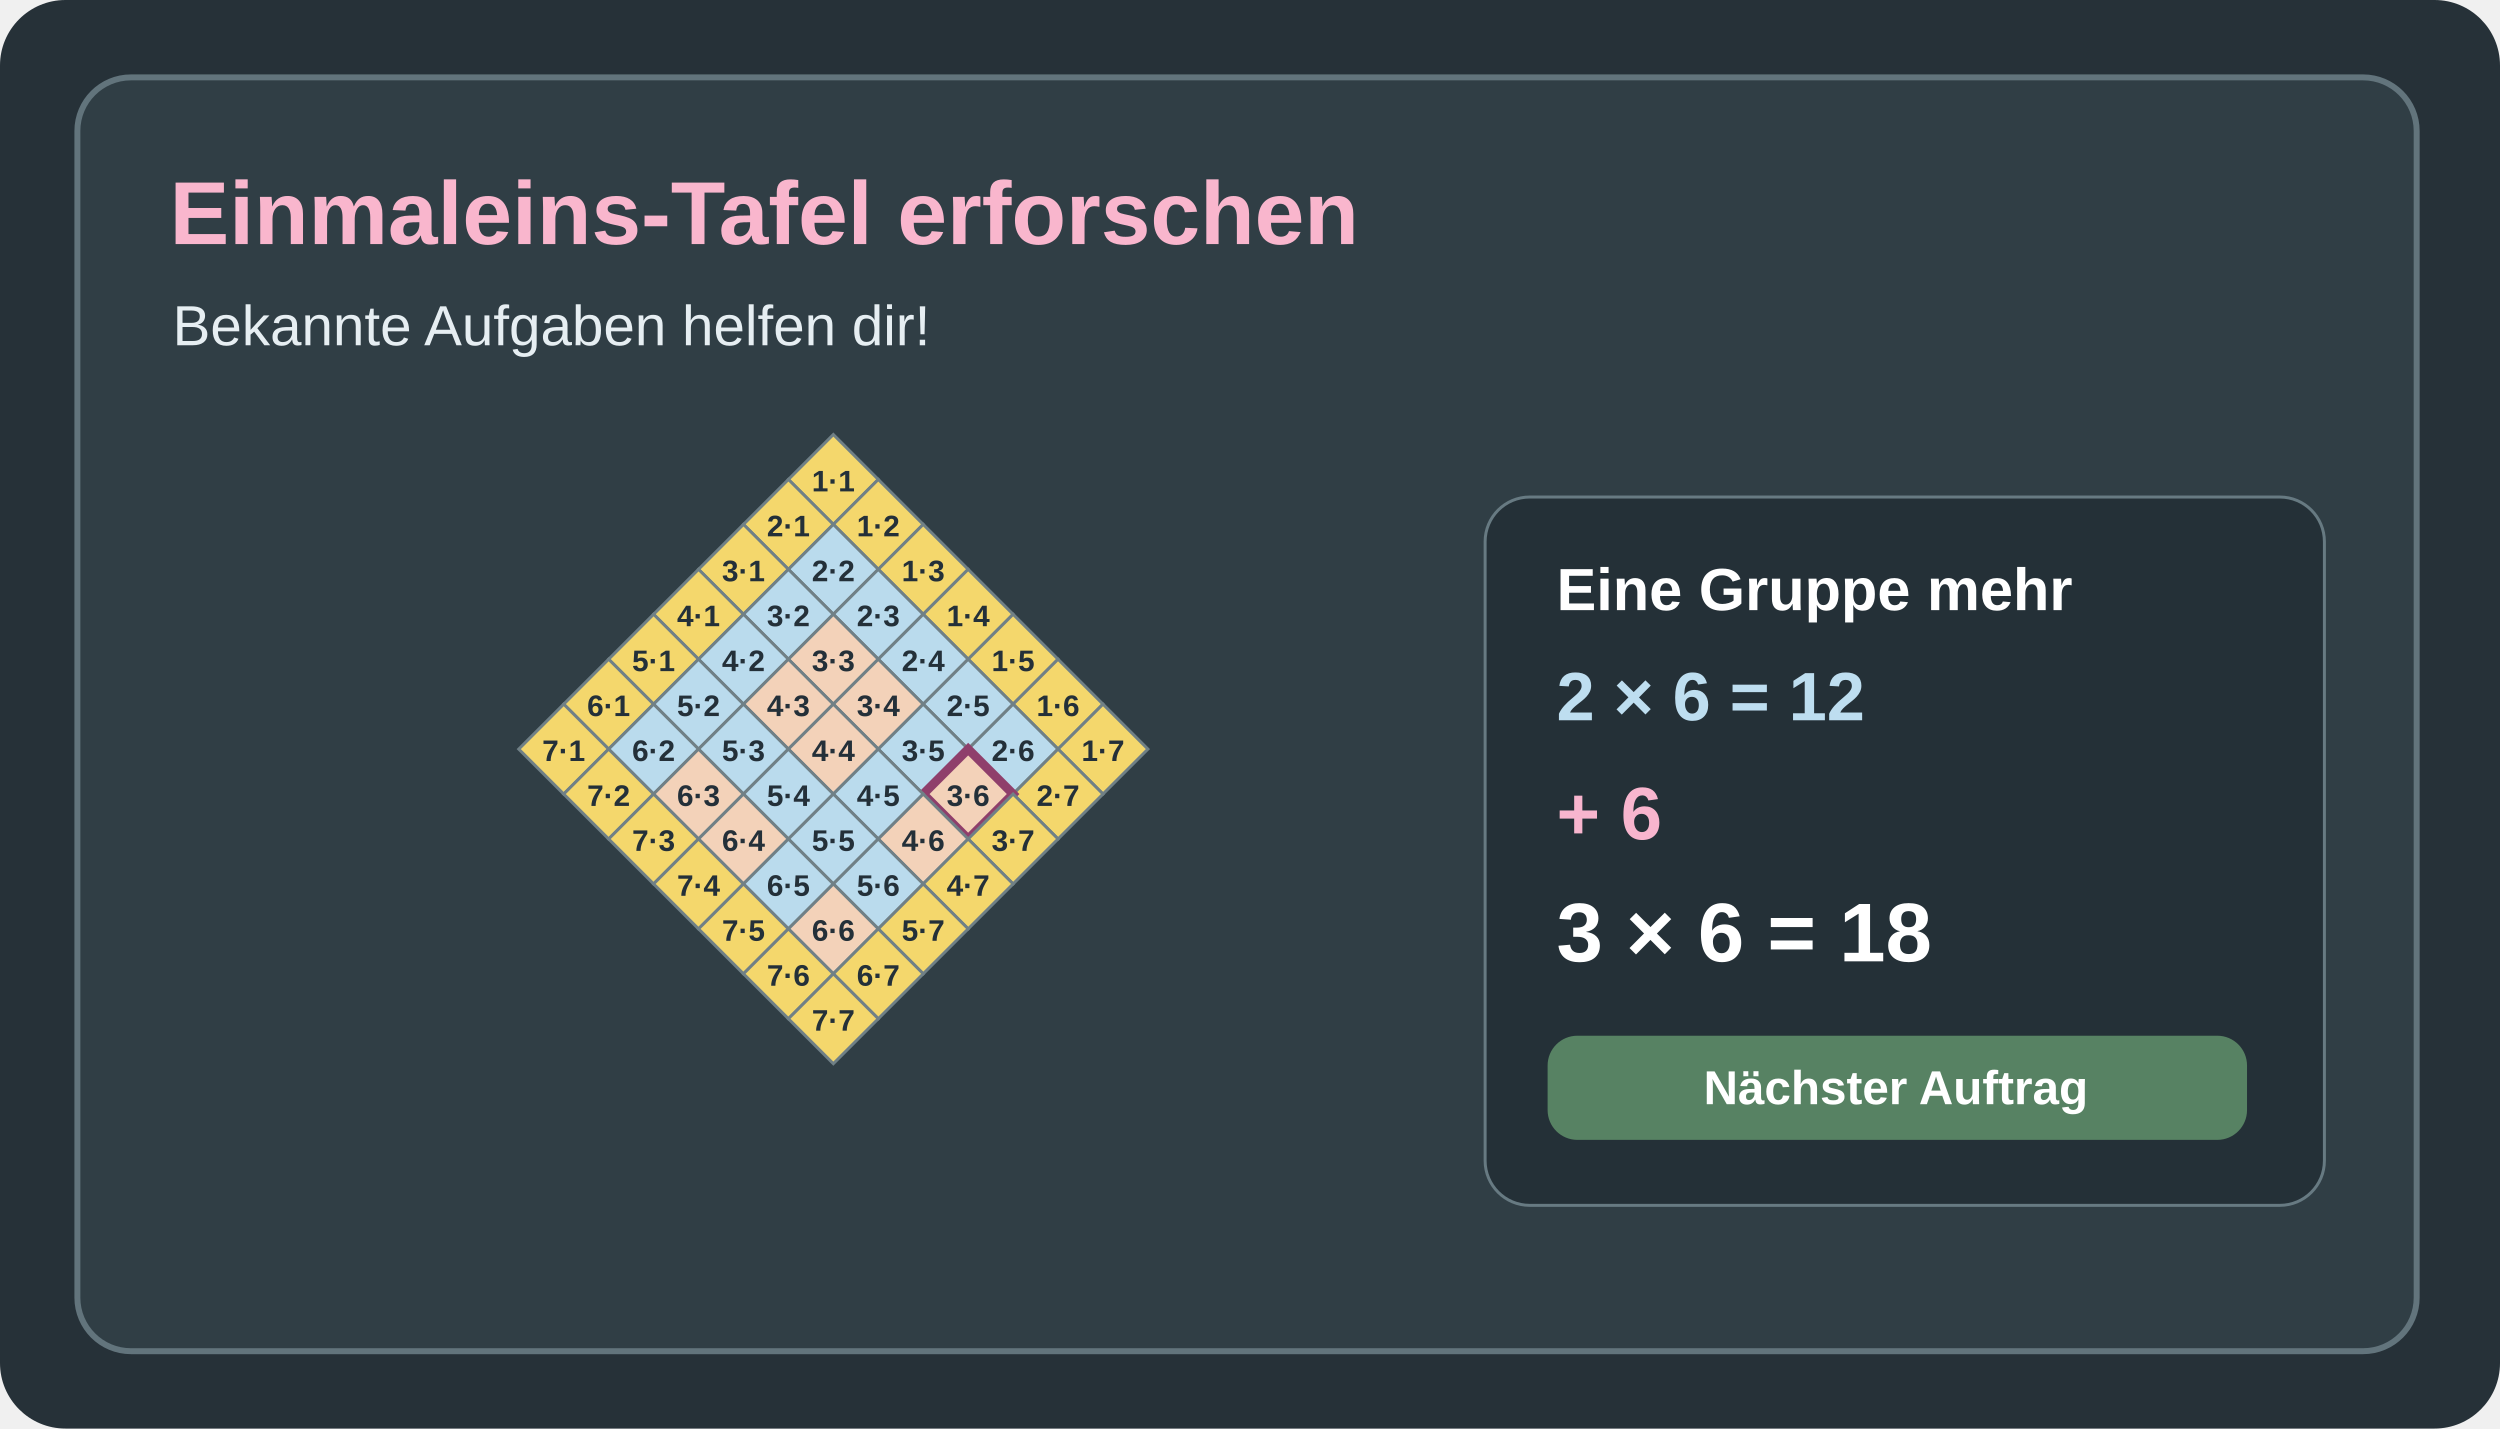
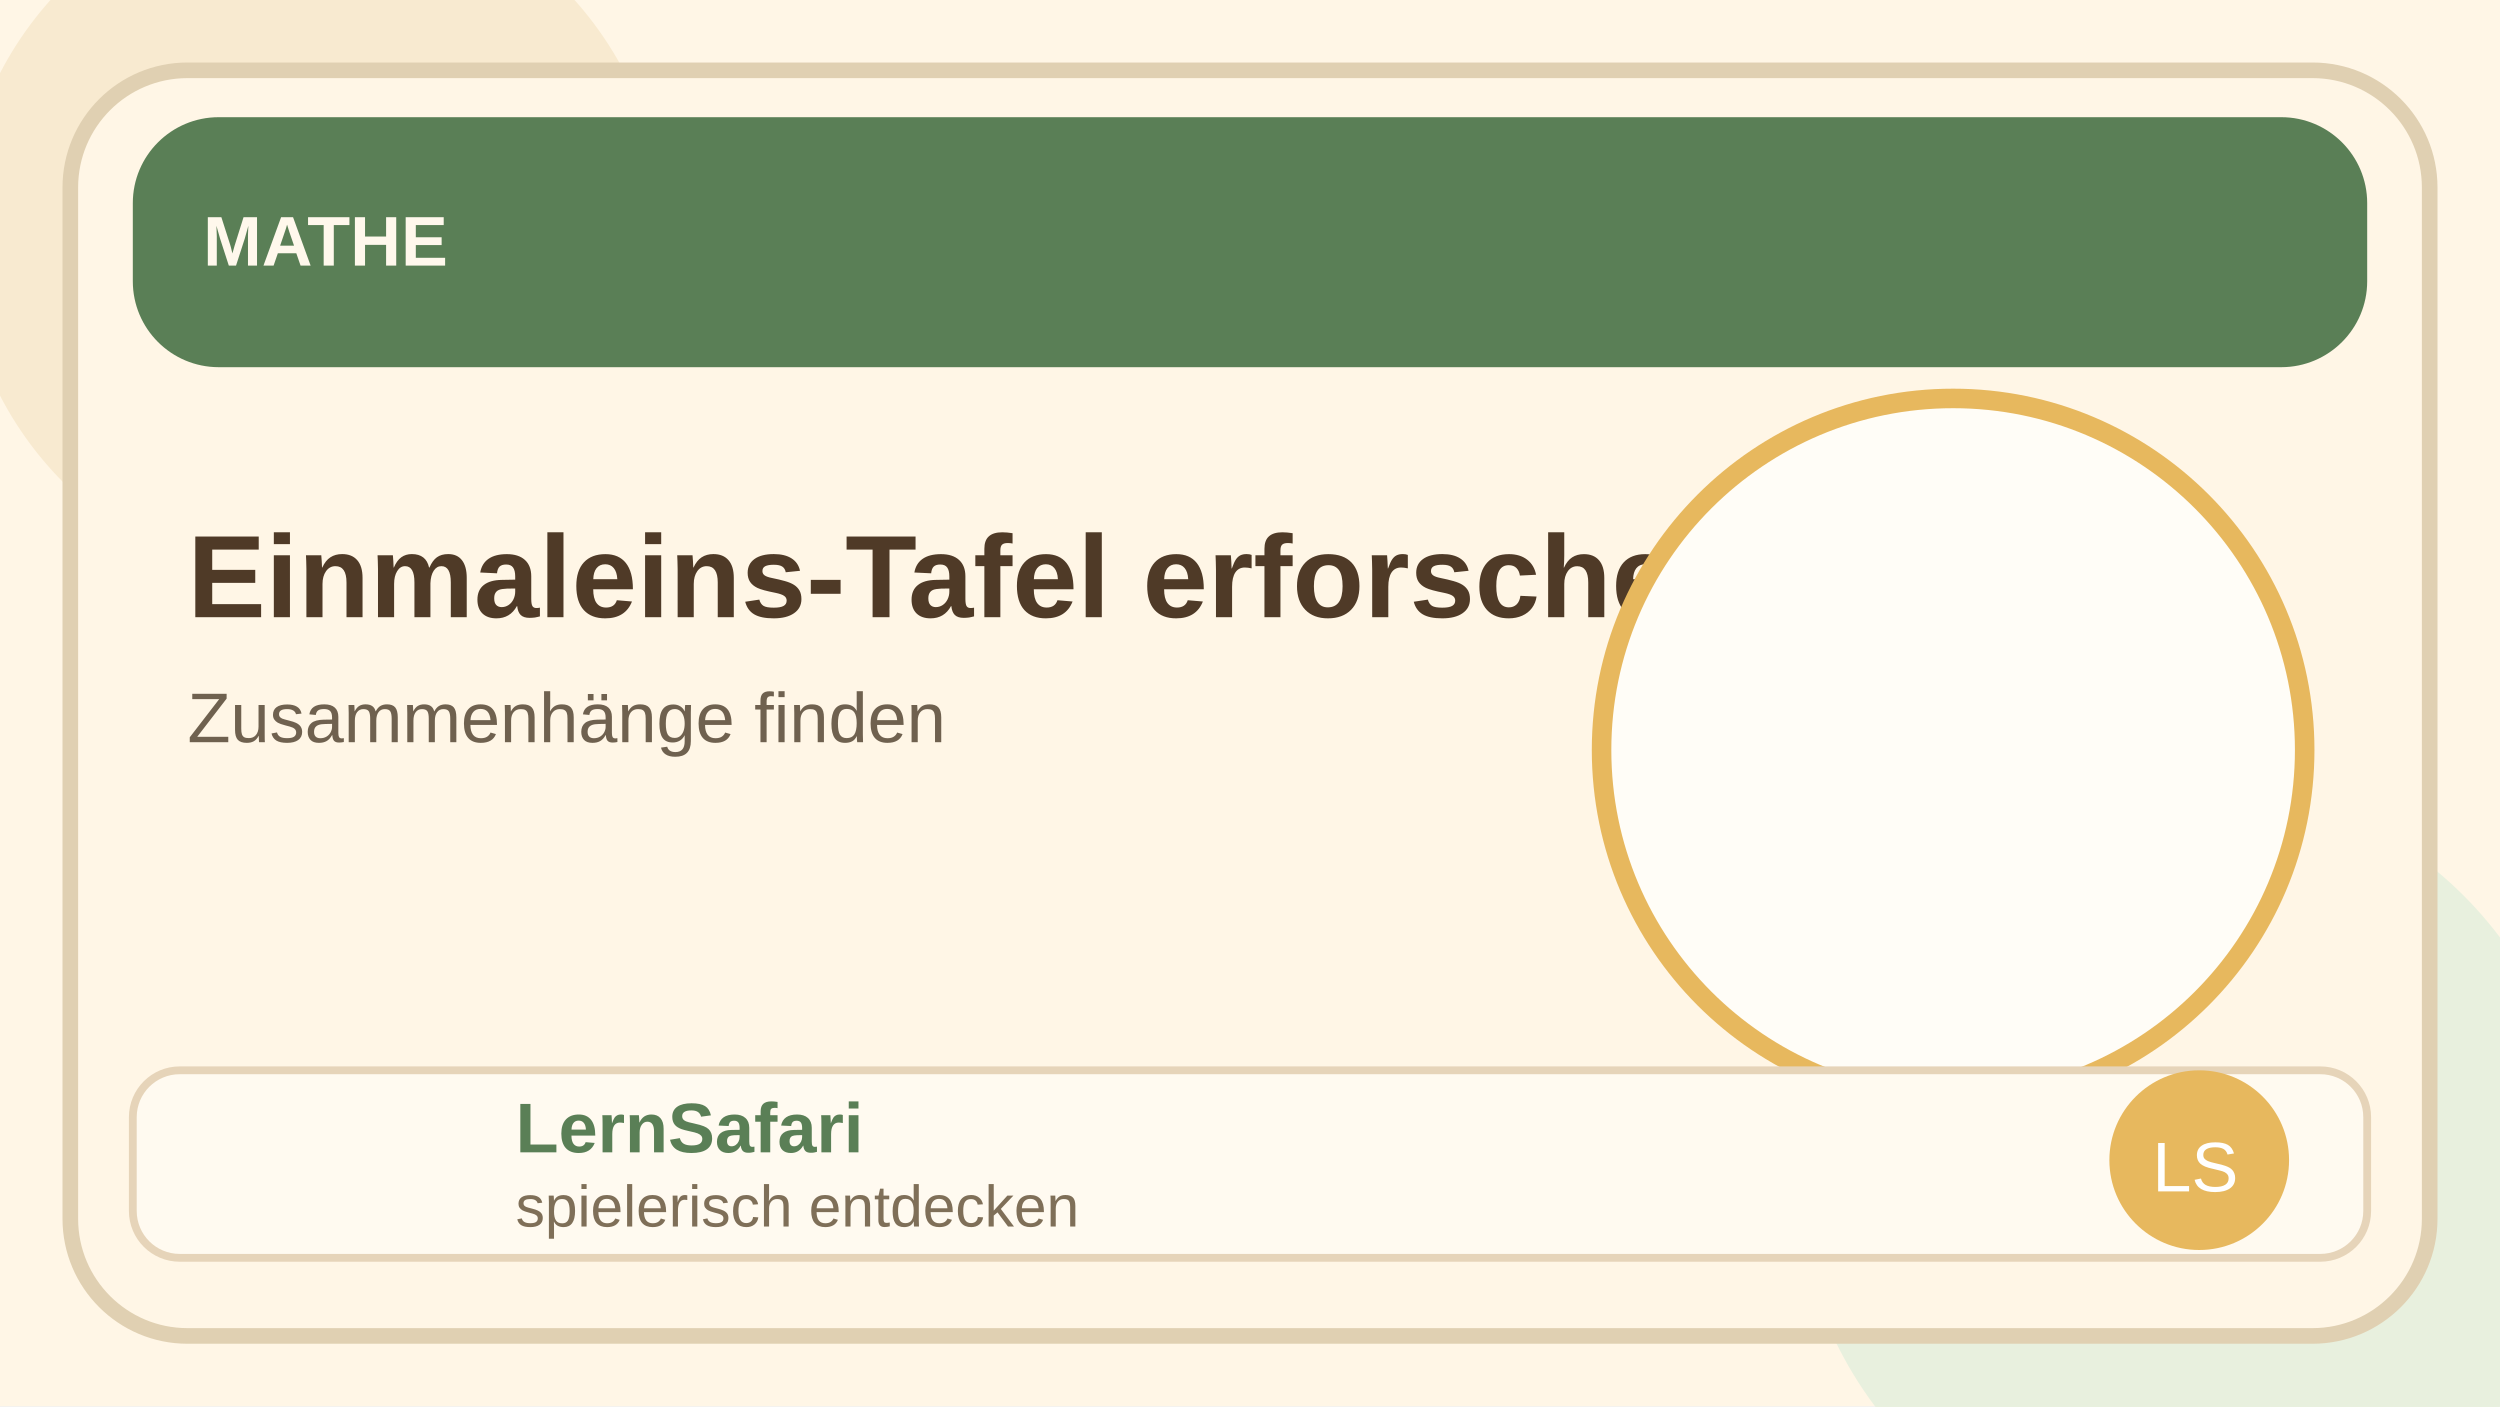
- <svg xmlns="http://www.w3.org/2000/svg" width="840" height="480" viewBox="0 0 840 480">
-   <rect width="840" height="480" rx="22" fill="#263138" />
-   <rect x="26" y="26" width="786" height="428" rx="18" fill="#303e45" stroke="#62747c" stroke-width="2" />
-   <text x="57" y="82" font-family="Arial,sans-serif" fill="#f9b6cd" font-weight="bold" font-size="30">Einmaleins-Tafel erforschen</text>
-   <text x="58" y="116" font-family="Arial,sans-serif" fill="#e6eef2" font-size="19">Bekannte Aufgaben helfen dir!</text>
-   <g id="diamond">
-     <polygon points="280.0,146.0 295.1,161.1 280.0,176.2 264.9,161.1" fill="#f4d76c" stroke="#708086" stroke-width="1" />
-     <text x="280.0" y="165.1" fill="#243039" text-anchor="middle" font-family="Arial,sans-serif" font-weight="bold" font-size="10">1·1</text>
-     <polygon points="295.1,161.1 310.2,176.2 295.1,191.3 280.0,176.2" fill="#f4d76c" stroke="#708086" stroke-width="1" />
-     <text x="295.1" y="180.2" fill="#243039" text-anchor="middle" font-family="Arial,sans-serif" font-weight="bold" font-size="10">1·2</text>
-     <polygon points="310.2,176.2 325.3,191.3 310.2,206.4 295.1,191.3" fill="#f4d76c" stroke="#708086" stroke-width="1" />
-     <text x="310.2" y="195.3" fill="#243039" text-anchor="middle" font-family="Arial,sans-serif" font-weight="bold" font-size="10">1·3</text>
-     <polygon points="325.3,191.3 340.4,206.4 325.3,221.5 310.2,206.4" fill="#f4d76c" stroke="#708086" stroke-width="1" />
-     <text x="325.3" y="210.4" fill="#243039" text-anchor="middle" font-family="Arial,sans-serif" font-weight="bold" font-size="10">1·4</text>
-     <polygon points="340.4,206.4 355.5,221.5 340.4,236.6 325.3,221.5" fill="#f4d76c" stroke="#708086" stroke-width="1" />
-     <text x="340.4" y="225.5" fill="#243039" text-anchor="middle" font-family="Arial,sans-serif" font-weight="bold" font-size="10">1·5</text>
-     <polygon points="355.5,221.5 370.6,236.6 355.5,251.7 340.4,236.6" fill="#f4d76c" stroke="#708086" stroke-width="1" />
-     <text x="355.5" y="240.6" fill="#243039" text-anchor="middle" font-family="Arial,sans-serif" font-weight="bold" font-size="10">1·6</text>
-     <polygon points="370.6,236.6 385.7,251.7 370.6,266.8 355.5,251.7" fill="#f4d76c" stroke="#708086" stroke-width="1" />
-     <text x="370.6" y="255.7" fill="#243039" text-anchor="middle" font-family="Arial,sans-serif" font-weight="bold" font-size="10">1·7</text>
-     <polygon points="264.9,161.1 280.0,176.2 264.9,191.3 249.8,176.2" fill="#f4d76c" stroke="#708086" stroke-width="1" />
-     <text x="264.9" y="180.2" fill="#243039" text-anchor="middle" font-family="Arial,sans-serif" font-weight="bold" font-size="10">2·1</text>
-     <polygon points="280.0,176.2 295.1,191.3 280.0,206.4 264.9,191.3" fill="#badbed" stroke="#708086" stroke-width="1" />
-     <text x="280.0" y="195.3" fill="#243039" text-anchor="middle" font-family="Arial,sans-serif" font-weight="bold" font-size="10">2·2</text>
-     <polygon points="295.1,191.3 310.2,206.4 295.1,221.5 280.0,206.4" fill="#badbed" stroke="#708086" stroke-width="1" />
-     <text x="295.1" y="210.4" fill="#243039" text-anchor="middle" font-family="Arial,sans-serif" font-weight="bold" font-size="10">2·3</text>
-     <polygon points="310.2,206.4 325.3,221.5 310.2,236.6 295.1,221.5" fill="#badbed" stroke="#708086" stroke-width="1" />
-     <text x="310.2" y="225.5" fill="#243039" text-anchor="middle" font-family="Arial,sans-serif" font-weight="bold" font-size="10">2·4</text>
-     <polygon points="325.3,221.5 340.4,236.6 325.3,251.7 310.2,236.6" fill="#badbed" stroke="#708086" stroke-width="1" />
-     <text x="325.3" y="240.6" fill="#243039" text-anchor="middle" font-family="Arial,sans-serif" font-weight="bold" font-size="10">2·5</text>
-     <polygon points="340.4,236.6 355.5,251.7 340.4,266.8 325.3,251.7" fill="#badbed" stroke="#708086" stroke-width="1" />
-     <text x="340.4" y="255.7" fill="#243039" text-anchor="middle" font-family="Arial,sans-serif" font-weight="bold" font-size="10">2·6</text>
-     <polygon points="355.5,251.7 370.6,266.8 355.5,281.9 340.4,266.8" fill="#f4d76c" stroke="#708086" stroke-width="1" />
-     <text x="355.5" y="270.8" fill="#243039" text-anchor="middle" font-family="Arial,sans-serif" font-weight="bold" font-size="10">2·7</text>
-     <polygon points="249.8,176.2 264.9,191.3 249.8,206.4 234.7,191.3" fill="#f4d76c" stroke="#708086" stroke-width="1" />
-     <text x="249.8" y="195.3" fill="#243039" text-anchor="middle" font-family="Arial,sans-serif" font-weight="bold" font-size="10">3·1</text>
-     <polygon points="264.9,191.3 280.0,206.4 264.9,221.5 249.8,206.4" fill="#badbed" stroke="#708086" stroke-width="1" />
-     <text x="264.9" y="210.4" fill="#243039" text-anchor="middle" font-family="Arial,sans-serif" font-weight="bold" font-size="10">3·2</text>
-     <polygon points="280.0,206.4 295.1,221.5 280.0,236.6 264.9,221.5" fill="#f3d2b9" stroke="#708086" stroke-width="1" />
-     <text x="280.0" y="225.5" fill="#243039" text-anchor="middle" font-family="Arial,sans-serif" font-weight="bold" font-size="10">3·3</text>
-     <polygon points="295.1,221.5 310.2,236.6 295.1,251.7 280.0,236.6" fill="#f3d2b9" stroke="#708086" stroke-width="1" />
-     <text x="295.1" y="240.6" fill="#243039" text-anchor="middle" font-family="Arial,sans-serif" font-weight="bold" font-size="10">3·4</text>
-     <polygon points="310.2,236.6 325.3,251.7 310.2,266.8 295.1,251.7" fill="#badbed" stroke="#708086" stroke-width="1" />
-     <text x="310.2" y="255.7" fill="#243039" text-anchor="middle" font-family="Arial,sans-serif" font-weight="bold" font-size="10">3·5</text>
-     <polygon points="325.3,251.7 340.4,266.8 325.3,281.9 310.2,266.8" fill="#f3d2b9" stroke="#8f3f6b" stroke-width="3" />
-     <text x="325.3" y="270.8" fill="#243039" text-anchor="middle" font-family="Arial,sans-serif" font-weight="bold" font-size="10">3·6</text>
-     <polygon points="340.4,266.8 355.5,281.9 340.4,297.0 325.3,281.9" fill="#f4d76c" stroke="#708086" stroke-width="1" />
-     <text x="340.4" y="285.9" fill="#243039" text-anchor="middle" font-family="Arial,sans-serif" font-weight="bold" font-size="10">3·7</text>
-     <polygon points="234.7,191.3 249.8,206.4 234.7,221.5 219.6,206.4" fill="#f4d76c" stroke="#708086" stroke-width="1" />
-     <text x="234.7" y="210.4" fill="#243039" text-anchor="middle" font-family="Arial,sans-serif" font-weight="bold" font-size="10">4·1</text>
-     <polygon points="249.8,206.4 264.9,221.5 249.8,236.6 234.7,221.5" fill="#badbed" stroke="#708086" stroke-width="1" />
-     <text x="249.8" y="225.5" fill="#243039" text-anchor="middle" font-family="Arial,sans-serif" font-weight="bold" font-size="10">4·2</text>
-     <polygon points="264.9,221.5 280.0,236.6 264.9,251.7 249.8,236.6" fill="#f3d2b9" stroke="#708086" stroke-width="1" />
-     <text x="264.9" y="240.6" fill="#243039" text-anchor="middle" font-family="Arial,sans-serif" font-weight="bold" font-size="10">4·3</text>
-     <polygon points="280.0,236.6 295.1,251.7 280.0,266.8 264.9,251.7" fill="#f3d2b9" stroke="#708086" stroke-width="1" />
-     <text x="280.0" y="255.7" fill="#243039" text-anchor="middle" font-family="Arial,sans-serif" font-weight="bold" font-size="10">4·4</text>
-     <polygon points="295.1,251.7 310.2,266.8 295.1,281.9 280.0,266.8" fill="#badbed" stroke="#708086" stroke-width="1" />
-     <text x="295.1" y="270.8" fill="#243039" text-anchor="middle" font-family="Arial,sans-serif" font-weight="bold" font-size="10">4·5</text>
-     <polygon points="310.2,266.8 325.3,281.9 310.2,297.0 295.1,281.9" fill="#f3d2b9" stroke="#708086" stroke-width="1" />
-     <text x="310.2" y="285.9" fill="#243039" text-anchor="middle" font-family="Arial,sans-serif" font-weight="bold" font-size="10">4·6</text>
-     <polygon points="325.3,281.9 340.4,297.0 325.3,312.1 310.2,297.0" fill="#f4d76c" stroke="#708086" stroke-width="1" />
-     <text x="325.3" y="301.0" fill="#243039" text-anchor="middle" font-family="Arial,sans-serif" font-weight="bold" font-size="10">4·7</text>
-     <polygon points="219.6,206.4 234.7,221.5 219.6,236.6 204.5,221.5" fill="#f4d76c" stroke="#708086" stroke-width="1" />
-     <text x="219.6" y="225.5" fill="#243039" text-anchor="middle" font-family="Arial,sans-serif" font-weight="bold" font-size="10">5·1</text>
-     <polygon points="234.7,221.5 249.8,236.6 234.7,251.7 219.6,236.6" fill="#badbed" stroke="#708086" stroke-width="1" />
-     <text x="234.7" y="240.6" fill="#243039" text-anchor="middle" font-family="Arial,sans-serif" font-weight="bold" font-size="10">5·2</text>
-     <polygon points="249.8,236.6 264.9,251.7 249.8,266.8 234.7,251.7" fill="#badbed" stroke="#708086" stroke-width="1" />
-     <text x="249.8" y="255.7" fill="#243039" text-anchor="middle" font-family="Arial,sans-serif" font-weight="bold" font-size="10">5·3</text>
-     <polygon points="264.9,251.7 280.0,266.8 264.9,281.9 249.8,266.8" fill="#badbed" stroke="#708086" stroke-width="1" />
-     <text x="264.9" y="270.8" fill="#243039" text-anchor="middle" font-family="Arial,sans-serif" font-weight="bold" font-size="10">5·4</text>
-     <polygon points="280.0,266.8 295.1,281.9 280.0,297.0 264.9,281.9" fill="#badbed" stroke="#708086" stroke-width="1" />
-     <text x="280.0" y="285.9" fill="#243039" text-anchor="middle" font-family="Arial,sans-serif" font-weight="bold" font-size="10">5·5</text>
-     <polygon points="295.1,281.9 310.2,297.0 295.1,312.1 280.0,297.0" fill="#badbed" stroke="#708086" stroke-width="1" />
-     <text x="295.1" y="301.0" fill="#243039" text-anchor="middle" font-family="Arial,sans-serif" font-weight="bold" font-size="10">5·6</text>
-     <polygon points="310.2,297.0 325.3,312.1 310.2,327.2 295.1,312.1" fill="#f4d76c" stroke="#708086" stroke-width="1" />
-     <text x="310.2" y="316.1" fill="#243039" text-anchor="middle" font-family="Arial,sans-serif" font-weight="bold" font-size="10">5·7</text>
-     <polygon points="204.5,221.5 219.6,236.6 204.5,251.7 189.4,236.6" fill="#f4d76c" stroke="#708086" stroke-width="1" />
-     <text x="204.5" y="240.6" fill="#243039" text-anchor="middle" font-family="Arial,sans-serif" font-weight="bold" font-size="10">6·1</text>
-     <polygon points="219.6,236.6 234.7,251.7 219.6,266.8 204.5,251.7" fill="#badbed" stroke="#708086" stroke-width="1" />
-     <text x="219.6" y="255.7" fill="#243039" text-anchor="middle" font-family="Arial,sans-serif" font-weight="bold" font-size="10">6·2</text>
-     <polygon points="234.7,251.7 249.8,266.8 234.7,281.9 219.6,266.8" fill="#f3d2b9" stroke="#708086" stroke-width="1" />
-     <text x="234.7" y="270.8" fill="#243039" text-anchor="middle" font-family="Arial,sans-serif" font-weight="bold" font-size="10">6·3</text>
-     <polygon points="249.8,266.8 264.9,281.9 249.8,297.0 234.7,281.9" fill="#f3d2b9" stroke="#708086" stroke-width="1" />
-     <text x="249.8" y="285.9" fill="#243039" text-anchor="middle" font-family="Arial,sans-serif" font-weight="bold" font-size="10">6·4</text>
-     <polygon points="264.9,281.9 280.0,297.0 264.9,312.1 249.8,297.0" fill="#badbed" stroke="#708086" stroke-width="1" />
-     <text x="264.9" y="301.0" fill="#243039" text-anchor="middle" font-family="Arial,sans-serif" font-weight="bold" font-size="10">6·5</text>
-     <polygon points="280.0,297.0 295.1,312.1 280.0,327.2 264.9,312.1" fill="#f3d2b9" stroke="#708086" stroke-width="1" />
-     <text x="280.0" y="316.1" fill="#243039" text-anchor="middle" font-family="Arial,sans-serif" font-weight="bold" font-size="10">6·6</text>
-     <polygon points="295.1,312.1 310.2,327.2 295.1,342.3 280.0,327.2" fill="#f4d76c" stroke="#708086" stroke-width="1" />
-     <text x="295.1" y="331.2" fill="#243039" text-anchor="middle" font-family="Arial,sans-serif" font-weight="bold" font-size="10">6·7</text>
-     <polygon points="189.4,236.6 204.5,251.7 189.4,266.8 174.3,251.7" fill="#f4d76c" stroke="#708086" stroke-width="1" />
-     <text x="189.4" y="255.7" fill="#243039" text-anchor="middle" font-family="Arial,sans-serif" font-weight="bold" font-size="10">7·1</text>
-     <polygon points="204.5,251.7 219.6,266.8 204.5,281.9 189.4,266.8" fill="#f4d76c" stroke="#708086" stroke-width="1" />
-     <text x="204.5" y="270.8" fill="#243039" text-anchor="middle" font-family="Arial,sans-serif" font-weight="bold" font-size="10">7·2</text>
-     <polygon points="219.6,266.8 234.7,281.9 219.6,297.0 204.5,281.9" fill="#f4d76c" stroke="#708086" stroke-width="1" />
-     <text x="219.6" y="285.9" fill="#243039" text-anchor="middle" font-family="Arial,sans-serif" font-weight="bold" font-size="10">7·3</text>
-     <polygon points="234.7,281.9 249.8,297.0 234.7,312.1 219.6,297.0" fill="#f4d76c" stroke="#708086" stroke-width="1" />
-     <text x="234.7" y="301.0" fill="#243039" text-anchor="middle" font-family="Arial,sans-serif" font-weight="bold" font-size="10">7·4</text>
-     <polygon points="249.8,297.0 264.9,312.1 249.8,327.2 234.7,312.1" fill="#f4d76c" stroke="#708086" stroke-width="1" />
-     <text x="249.8" y="316.1" fill="#243039" text-anchor="middle" font-family="Arial,sans-serif" font-weight="bold" font-size="10">7·5</text>
-     <polygon points="264.9,312.1 280.0,327.2 264.9,342.3 249.8,327.2" fill="#f4d76c" stroke="#708086" stroke-width="1" />
-     <text x="264.9" y="331.2" fill="#243039" text-anchor="middle" font-family="Arial,sans-serif" font-weight="bold" font-size="10">7·6</text>
-     <polygon points="280.0,327.2 295.1,342.3 280.0,357.4 264.9,342.3" fill="#f4d76c" stroke="#708086" stroke-width="1" />
-     <text x="280.0" y="346.3" fill="#243039" text-anchor="middle" font-family="Arial,sans-serif" font-weight="bold" font-size="10">7·7</text>
-   </g>
-   <rect x="499" y="167" rx="15" width="282" height="238" fill="#243037" stroke="#677a82" />
-   <text x="523" y="205" font-family="Arial,sans-serif" fill="white" font-size="20" font-weight="bold">Eine Gruppe mehr</text>
-   <text x="523" y="242" font-family="Arial,sans-serif" fill="#bedef0" font-size="23" font-weight="bold">2 × 6 = 12</text>
-   <text x="523" y="282" font-family="Arial,sans-serif" fill="#f8b5ce" font-size="25" font-weight="bold">+ 6</text>
-   <text x="523" y="323" font-family="Arial,sans-serif" fill="white" font-size="28" font-weight="bold">3 × 6 = 18</text>
-   <rect x="520" y="348" width="235" height="35" rx="10" fill="#578263" />
-   <text x="637" y="371" font-family="Arial,sans-serif" fill="white" font-size="16" text-anchor="middle" font-weight="bold">Nächster Auftrag</text>
+ <svg xmlns="http://www.w3.org/2000/svg" width="640" height="360" viewBox="0 0 640 360">
+   <rect width="640" height="360" fill="#FFF6E6" />
+   <circle cx="80" cy="60" r="90" fill="#f8ead0" />
+   <circle cx="560" cy="300" r="100" fill="#e8f0de" />
+   <rect x="18" y="18" width="604" height="324" rx="30" fill="#FFF6E6" stroke="#e0d0b2" stroke-width="4" />
+   <rect x="34" y="30" width="572" height="64" rx="22" fill="#5A7F56" />
+   <text x="52" y="68" font-family="Arial, sans-serif" font-size="18" font-weight="700" fill="#fff8ec">MATHE</text>
+   <text x="48" y="158" font-family="Arial, sans-serif" font-size="30" font-weight="700" fill="#4f3a27">Einmaleins-Tafel erforschen</text>
+   <text x="48" y="190" font-family="Arial, sans-serif" font-size="18" fill="#6f614f">Zusammenhänge finden</text>
+   <circle cx="500" cy="192" r="90" fill="#fffdf7" stroke="#E7B85E" stroke-width="5" />
+   <rect x="34" y="274" width="572" height="48" rx="12" fill="#fffaf0" stroke="#e6d4b9" stroke-width="2" />
+   <text x="132" y="295" font-family="Arial, sans-serif" font-size="18" font-weight="700" fill="#5A7F56">LernSafari</text>
+   <text x="132" y="314" font-family="Arial, sans-serif" font-size="15" fill="#7f6f58">spielerisch entdecken</text>
+   <circle cx="563" cy="297" r="23" fill="#E7B85E" />
+   <text x="551" y="305" font-family="Arial, sans-serif" font-size="18" fill="#fff">LS</text>
</svg>
